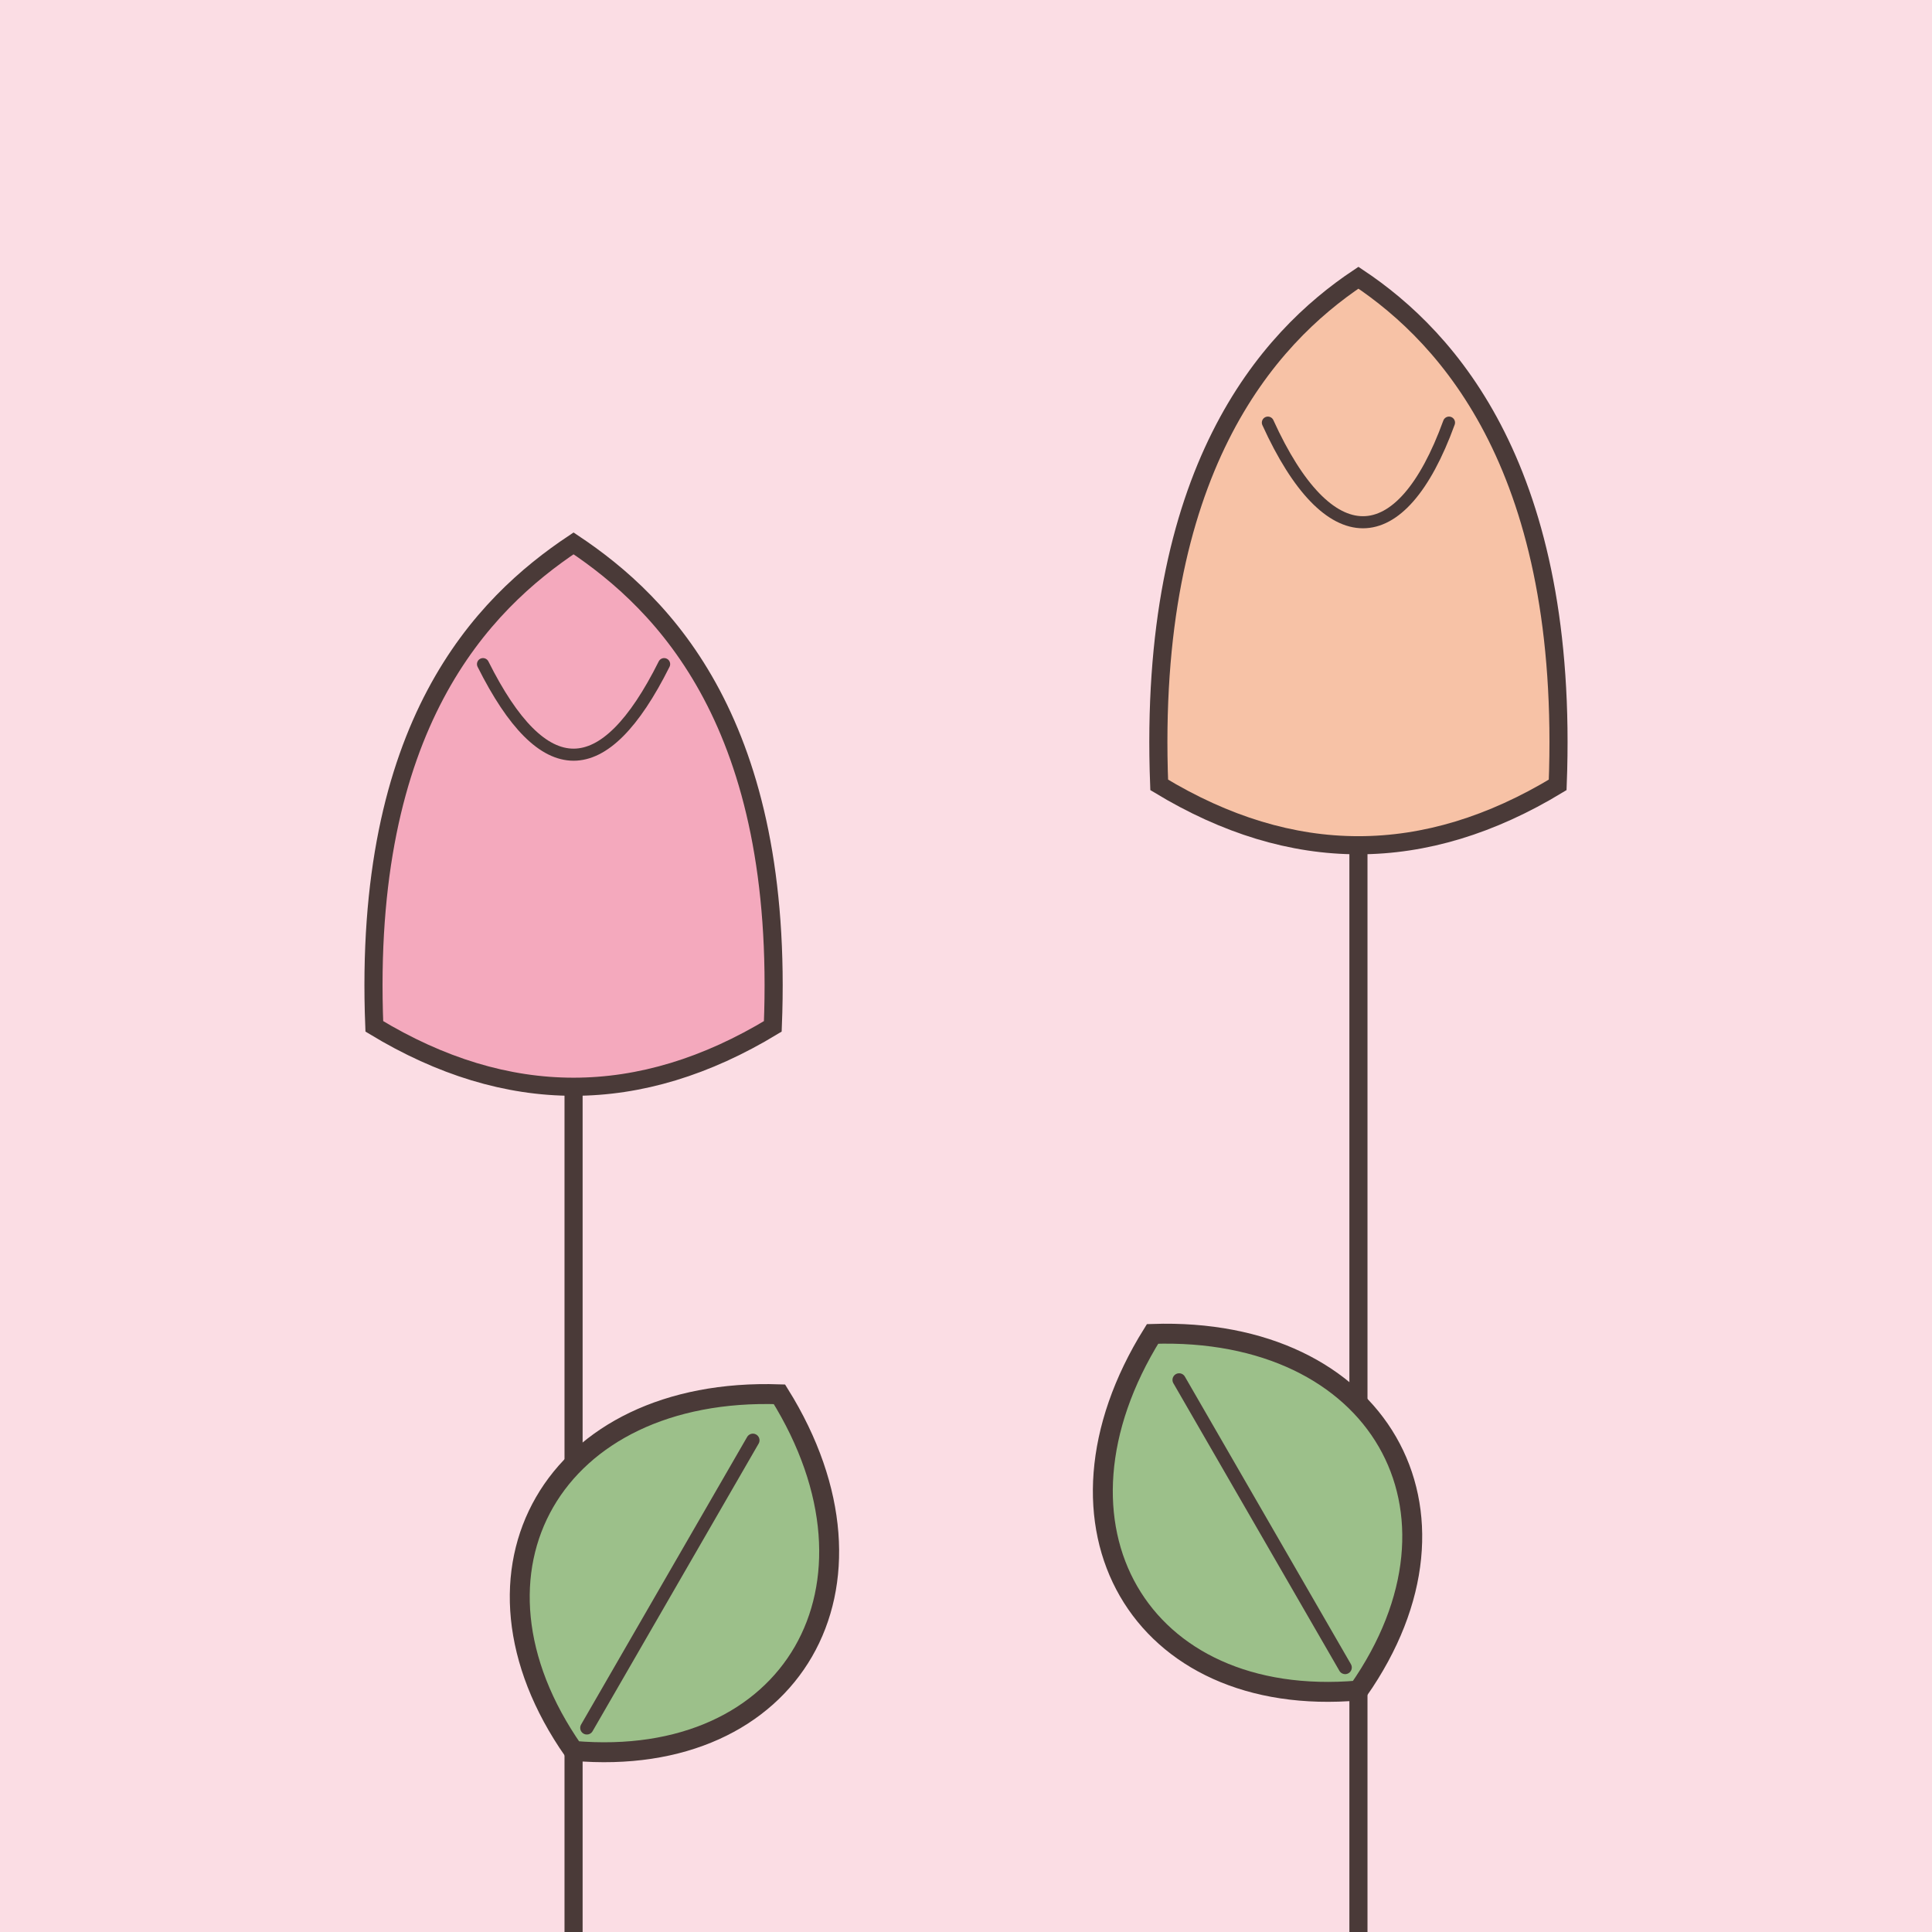
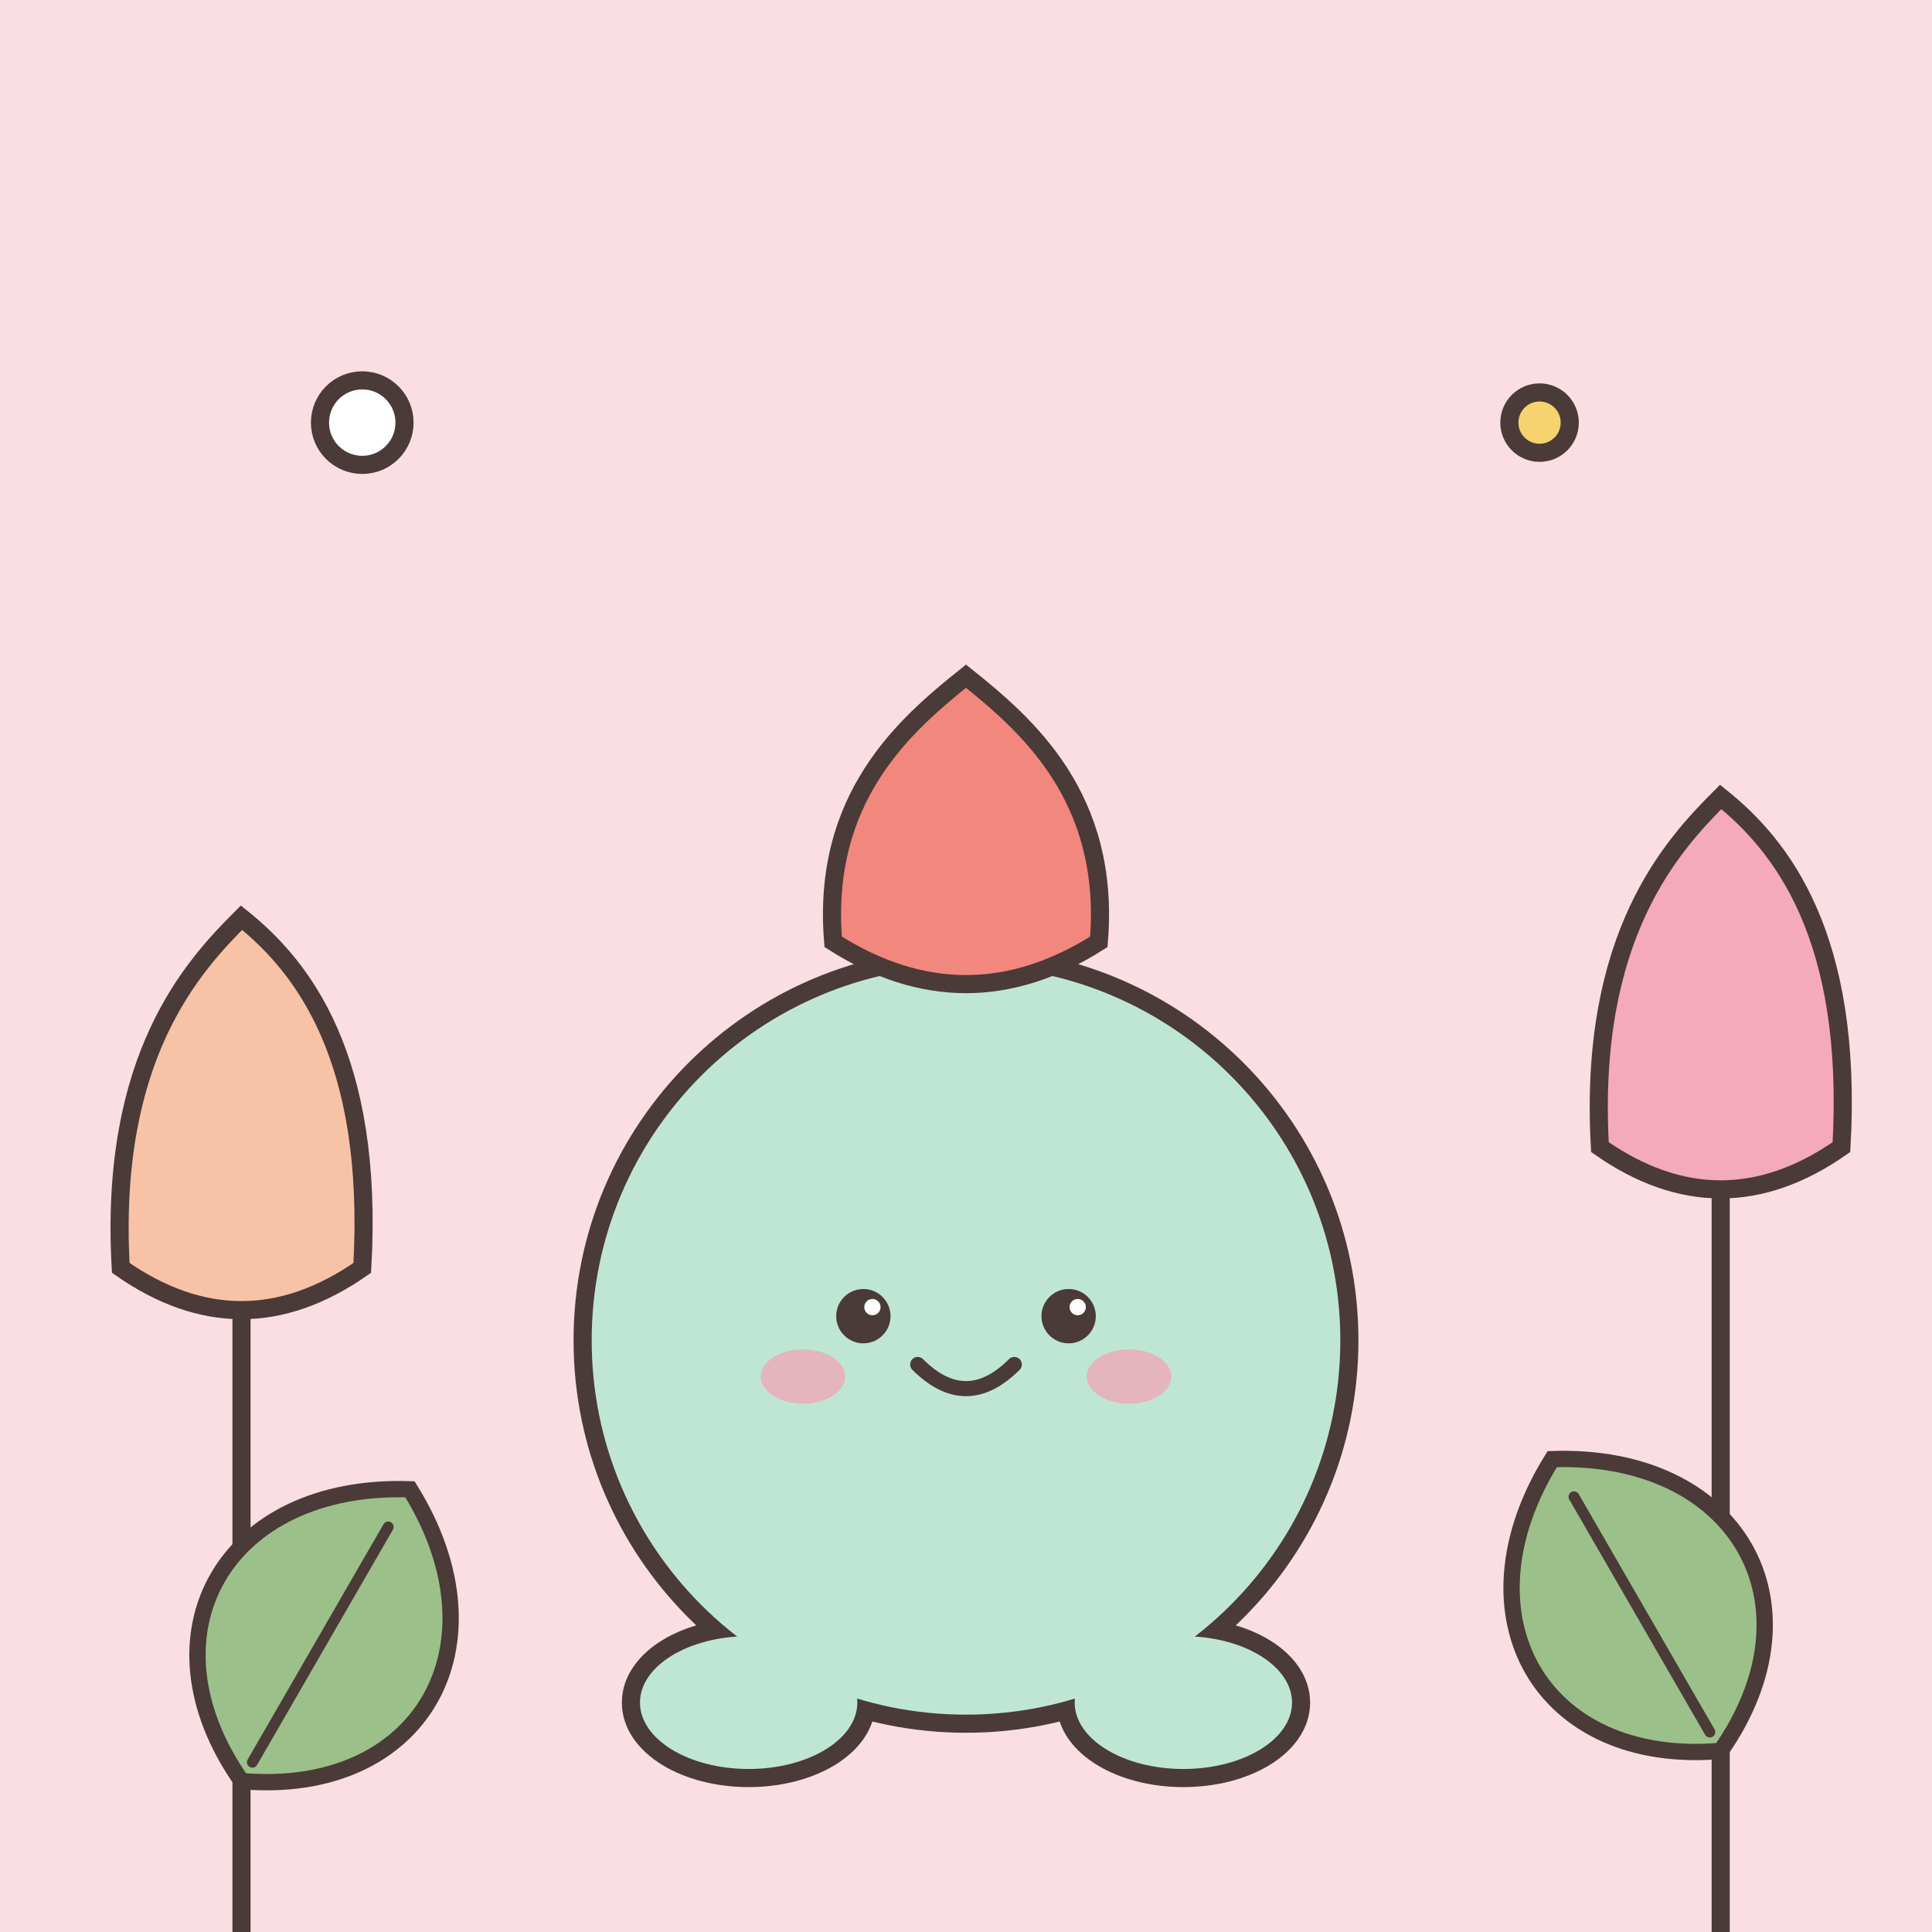
<svg xmlns="http://www.w3.org/2000/svg" width="320" height="320" viewBox="0 0 320 320">
  <rect width="320" height="320" fill="#fbdde4" />
-   <path d="M95 320V170M225 320V130" fill="none" stroke="#4a3a38" stroke-width="3" stroke-linecap="round" stroke-linejoin="round" />
-   <g transform="translate(95 290) rotate(-60) scale(1.1)">
+   <path d="M40 320V210M285 320V190" fill="none" stroke="#4a3a38" stroke-width="3" stroke-linecap="round" stroke-linejoin="round" />
+   <g transform="translate(40 295) rotate(-60) scale(0.9)">
    <path d="M0 0C14-30 46-30 62 0C46 30 14 30 0 0Z" fill="#9cc08a" stroke="#4a3a38" stroke-width="3" />
    <path d="M4 0H54" fill="none" stroke="#4a3a38" stroke-width="2" stroke-linecap="round" stroke-linejoin="round" />
  </g>
-   <g transform="translate(225 280) rotate(-120) scale(1.1)">
+   <g transform="translate(285 290) rotate(-120) scale(0.9)">
    <path d="M0 0C14-30 46-30 62 0C46 30 14 30 0 0Z" fill="#9cc08a" stroke="#4a3a38" stroke-width="3" />
    <path d="M4 0H54" fill="none" stroke="#4a3a38" stroke-width="2" stroke-linecap="round" stroke-linejoin="round" />
  </g>
-   <path d="M62 170C60 120 80 100 95 90C110 100 130 120 128 170Q95 190 62 170Z" fill="#f4a9bd" stroke="#4a3a38" stroke-width="3" />
-   <path d="M192 130C190 78 210 56 225 46C240 56 260 78 258 130Q225 150 192 130Z" fill="#f7c2a6" stroke="#4a3a38" stroke-width="3" />
-   <path d="M80 110C90 130 100 130 110 110M210 70C220 92 232 92 240 70" fill="none" stroke="#4a3a38" stroke-width="2" stroke-linecap="round" stroke-linejoin="round" />
+   <path d="M20 210C18 175 32 160 40 152C50 160 62 175 60 210Q40 224 20 210Z" fill="#f7c2a6" stroke="#4a3a38" stroke-width="3" />
+   <path d="M265 190C263 155 277 140 285 132C295 140 307 155 305 190Q285 204 265 190Z" fill="#f4a9bd" stroke="#4a3a38" stroke-width="3" />
+   <circle cx="60" cy="70" r="7" fill="#fff" stroke="#4a3a38" stroke-width="3" />
+   <circle cx="255" cy="70" r="5" fill="#f6d36e" stroke="#4a3a38" stroke-width="3" />
+   <g stroke="#4a3a38" stroke-width="6" stroke-linejoin="round" fill="#4a3a38">
+     <circle cx="160" cy="222" r="62" />
+     <ellipse cx="124" cy="282" rx="18" ry="11" />
+     <ellipse cx="196" cy="282" rx="18" ry="11" />
+   </g>
+   <g fill="#bfe6d4">
+     <circle cx="160" cy="222" r="62" />
+     <ellipse cx="124" cy="282" rx="18" ry="11" />
+     <ellipse cx="196" cy="282" rx="18" ry="11" />
+   </g>
+   <path d="M138 156C136 132 150 120 160 112C170 120 184 132 182 156Q160 170 138 156Z" fill="#f2877e" stroke="#4a3a38" stroke-width="3" />
+   <circle cx="143" cy="218" r="4.5" fill="#4a3a38" />
+   <circle cx="144.5" cy="216.5" r="1.35" fill="#fff" />
+   <circle cx="177" cy="218" r="4.5" fill="#4a3a38" />
+   <circle cx="178.5" cy="216.5" r="1.35" fill="#fff" />
+   <ellipse cx="133" cy="228" rx="7" ry="4.5" fill="#f4a0b4" opacity=".7" />
+   <ellipse cx="187" cy="228" rx="7" ry="4.5" fill="#f4a0b4" opacity=".7" />
+   <path d="M152 226Q160 234 168 226" fill="none" stroke="#4a3a38" stroke-width="2.5" stroke-linecap="round" stroke-linejoin="round" />
</svg>
